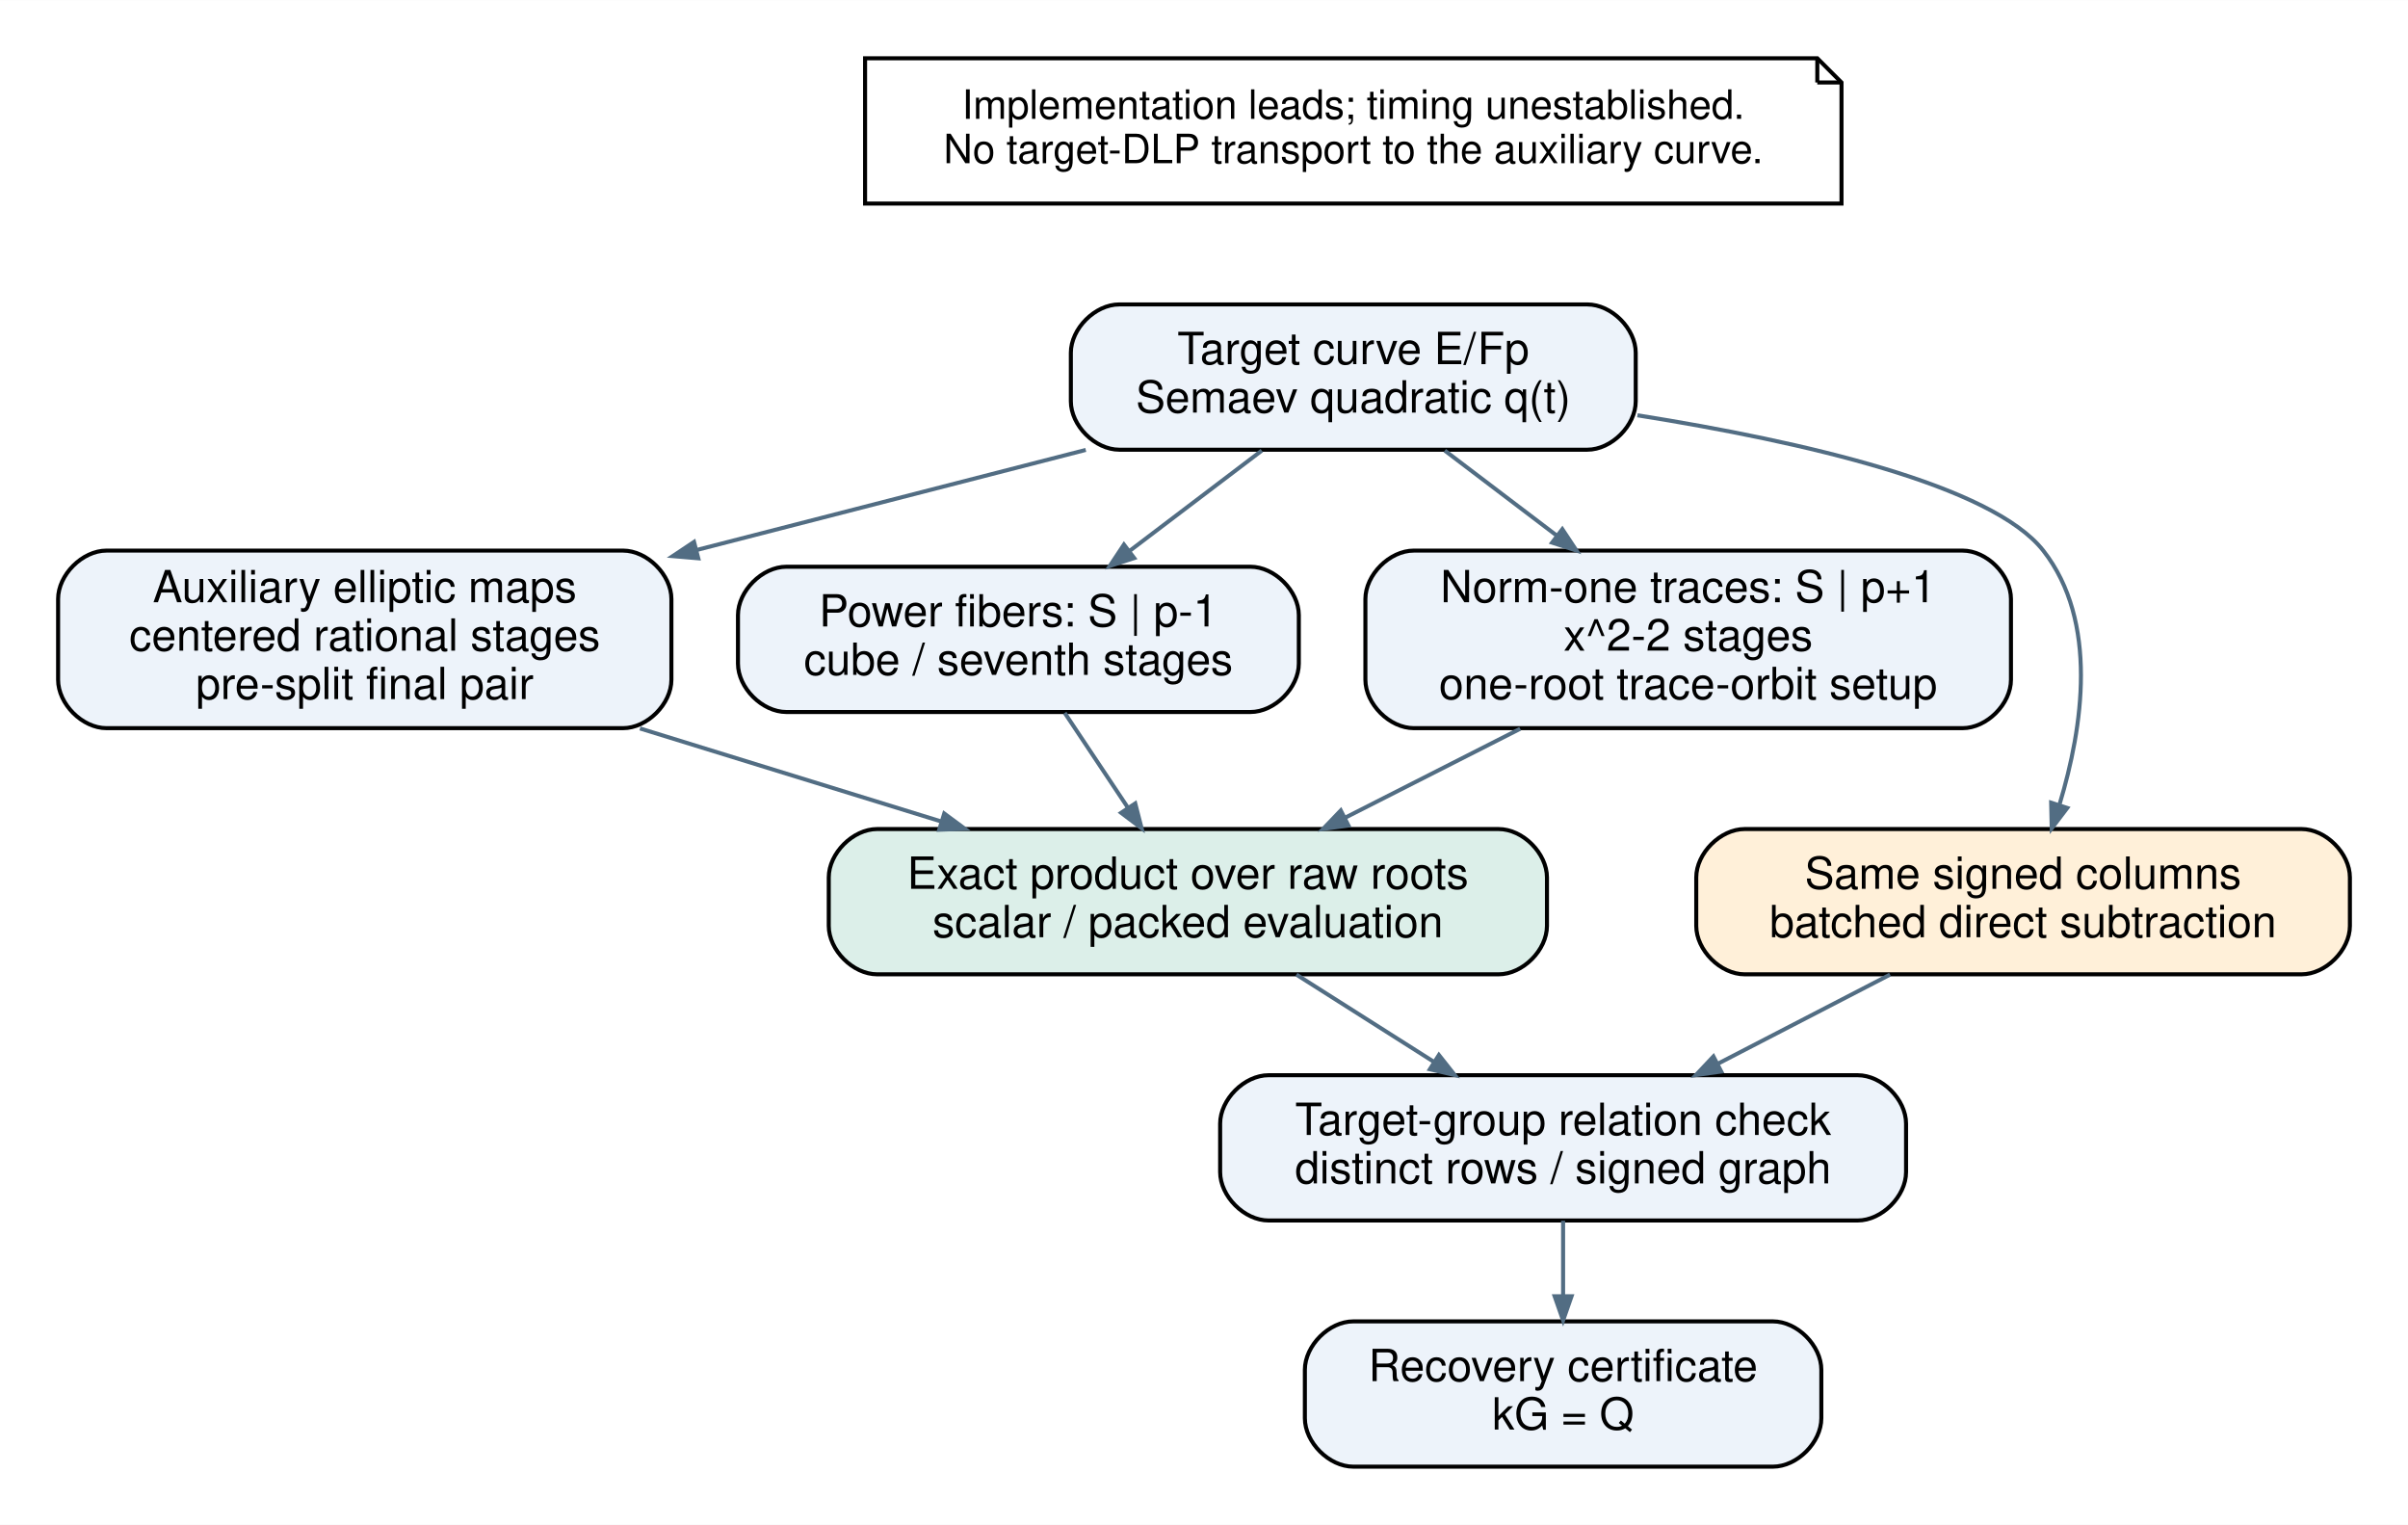
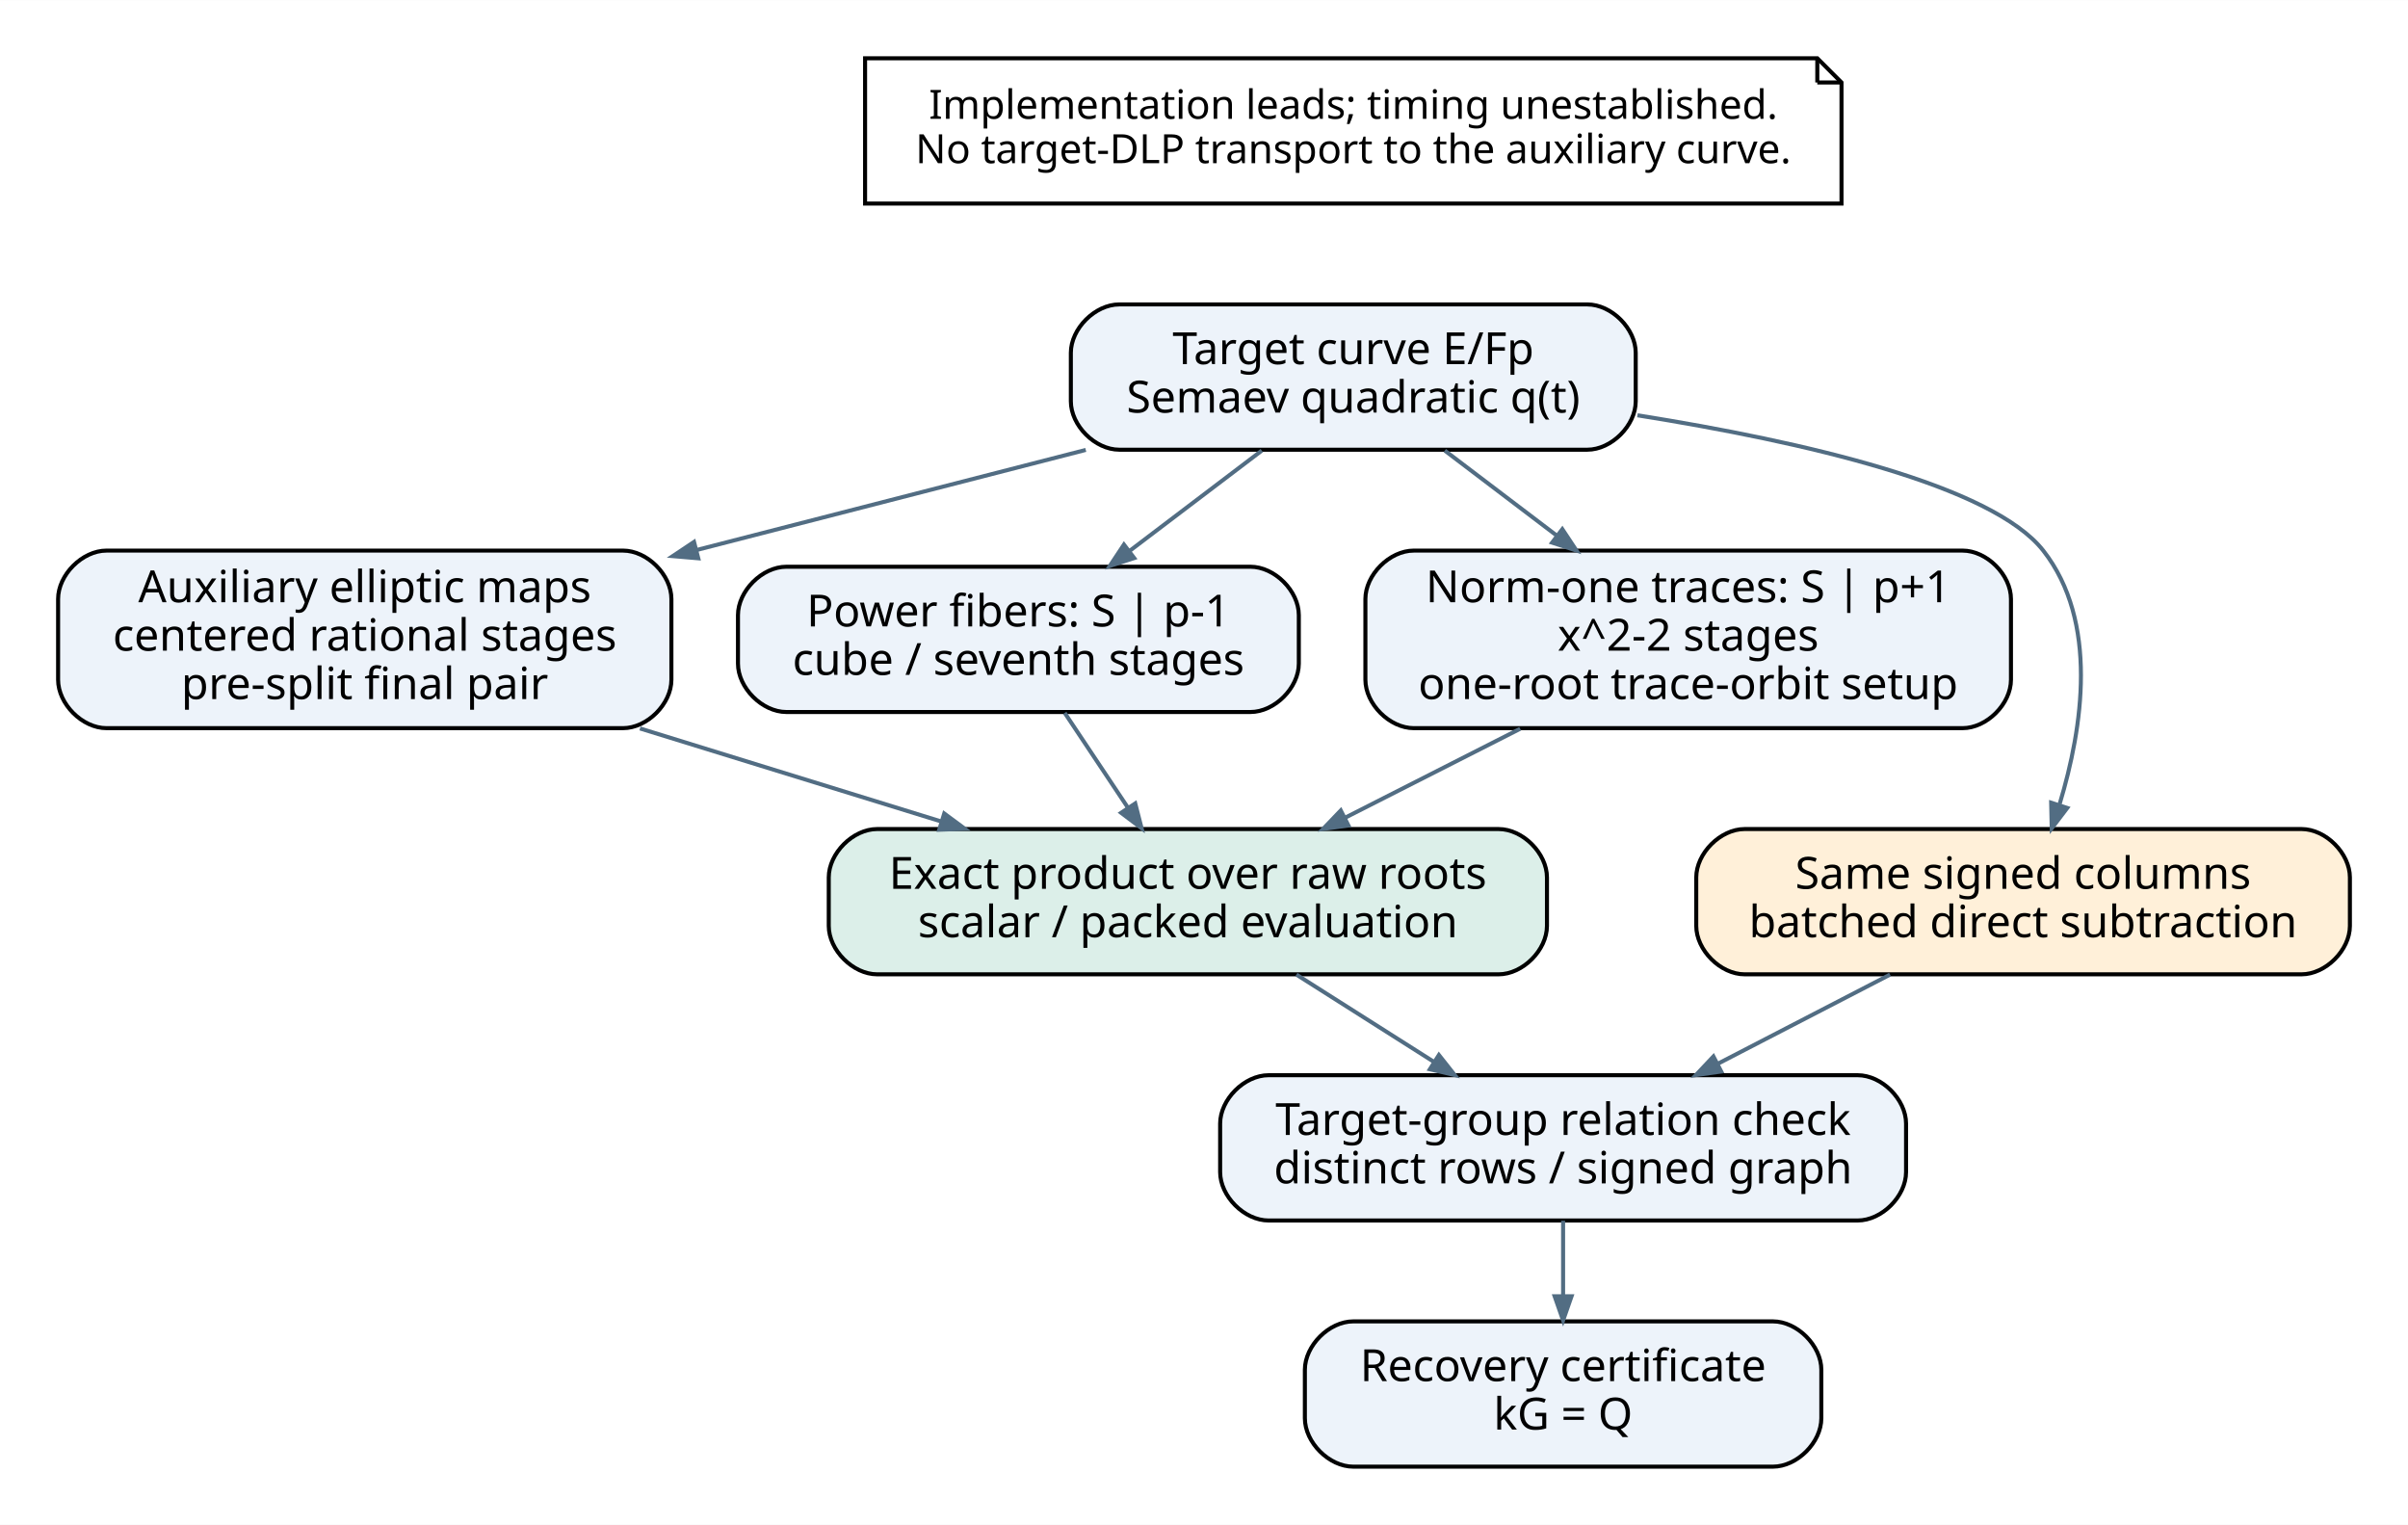
<svg xmlns="http://www.w3.org/2000/svg" width="597pt" height="378pt" viewBox="0.00 0.00 596.80 377.80">
  <g id="graph0" class="graph" transform="scale(1 1) rotate(0) translate(14.4 363.4)">
    <polygon fill="white" stroke="transparent" points="-14.4,14.4 -14.4,-363.4 582.4,-363.4 582.4,14.4 -14.4,14.4" />
    <g id="node1" class="node">
      <path fill="#edf3fa" stroke="black" d="M379,-288C379,-288 263,-288 263,-288 257,-288 251,-282 251,-276 251,-276 251,-264 251,-264 251,-258 257,-252 263,-252 263,-252 379,-252 379,-252 385,-252 391,-258 391,-264 391,-264 391,-276 391,-276 391,-282 385,-288 379,-288" />
-       <text text-anchor="middle" x="321" y="-273.2" font-family="Helvetica,sans-Serif" font-size="11.00">Target curve E/Fp</text>
-       <text text-anchor="middle" x="321" y="-261.2" font-family="Helvetica,sans-Serif" font-size="11.00">Semaev quadratic q(t)</text>
+       <text text-anchor="middle" x="321" y="-273.2" font-family="DejaVu" font-size="11.00">Target curve E/Fp</text>
+       <text text-anchor="middle" x="321" y="-261.2" font-family="DejaVu" font-size="11.00">Semaev quadratic q(t)</text>
    </g>
    <g id="node2" class="node">
      <path fill="#edf3fa" stroke="black" d="M140,-227C140,-227 12,-227 12,-227 6,-227 0,-221 0,-215 0,-215 0,-195 0,-195 0,-189 6,-183 12,-183 12,-183 140,-183 140,-183 146,-183 152,-189 152,-195 152,-195 152,-215 152,-215 152,-221 146,-227 140,-227" />
-       <text text-anchor="middle" x="76" y="-214.2" font-family="Helvetica,sans-Serif" font-size="11.00">Auxiliary elliptic maps</text>
-       <text text-anchor="middle" x="76" y="-202.2" font-family="Helvetica,sans-Serif" font-size="11.00">centered rational stages</text>
-       <text text-anchor="middle" x="76" y="-190.2" font-family="Helvetica,sans-Serif" font-size="11.00">pre-split final pair</text>
+       <text text-anchor="middle" x="76" y="-214.2" font-family="DejaVu" font-size="11.00">Auxiliary elliptic maps</text>
+       <text text-anchor="middle" x="76" y="-202.2" font-family="DejaVu" font-size="11.00">centered rational stages</text>
+       <text text-anchor="middle" x="76" y="-190.2" font-family="DejaVu" font-size="11.00">pre-split final pair</text>
    </g>
    <g id="edge2" class="edge">
      <path fill="none" stroke="#526d83" d="M254.7,-251.95C224.95,-244.3 189.55,-235.2 158.14,-227.12" />
      <polygon fill="#526d83" stroke="#526d83" points="158.66,-225.09 152.32,-225.63 157.61,-229.15 158.66,-225.09" />
    </g>
    <g id="node3" class="node">
      <path fill="#edf3fa" stroke="black" d="M295.5,-223C295.5,-223 180.5,-223 180.5,-223 174.5,-223 168.5,-217 168.5,-211 168.5,-211 168.5,-199 168.5,-199 168.5,-193 174.5,-187 180.5,-187 180.5,-187 295.5,-187 295.5,-187 301.5,-187 307.5,-193 307.5,-199 307.5,-199 307.5,-211 307.5,-211 307.5,-217 301.5,-223 295.5,-223" />
-       <text text-anchor="middle" x="238" y="-208.2" font-family="Helvetica,sans-Serif" font-size="11.00">Power fibers: S | p-1</text>
-       <text text-anchor="middle" x="238" y="-196.2" font-family="Helvetica,sans-Serif" font-size="11.00">cube / seventh stages</text>
+       <text text-anchor="middle" x="238" y="-208.2" font-family="DejaVu" font-size="11.00">Power fibers: S | p-1</text>
+       <text text-anchor="middle" x="238" y="-196.2" font-family="DejaVu" font-size="11.00">cube / seventh stages</text>
    </g>
    <g id="edge3" class="edge">
      <path fill="none" stroke="#526d83" d="M298.32,-251.78C288.16,-244.08 276.1,-234.92 265.44,-226.83" />
      <polygon fill="#526d83" stroke="#526d83" points="266.7,-225.15 260.65,-223.19 264.16,-228.49 266.7,-225.15" />
    </g>
    <g id="node4" class="node">
      <path fill="#edf3fa" stroke="black" d="M472,-227C472,-227 336,-227 336,-227 330,-227 324,-221 324,-215 324,-215 324,-195 324,-195 324,-189 330,-183 336,-183 336,-183 472,-183 472,-183 478,-183 484,-189 484,-195 484,-195 484,-215 484,-215 484,-221 478,-227 472,-227" />
-       <text text-anchor="middle" x="404" y="-214.2" font-family="Helvetica,sans-Serif" font-size="11.00">Norm-one traces: S | p+1</text>
-       <text text-anchor="middle" x="404" y="-202.2" font-family="Helvetica,sans-Serif" font-size="11.00">x^2-2 stages</text>
-       <text text-anchor="middle" x="404" y="-190.2" font-family="Helvetica,sans-Serif" font-size="11.00">one-root trace-orbit setup</text>
+       <text text-anchor="middle" x="404" y="-214.2" font-family="DejaVu" font-size="11.00">Norm-one traces: S | p+1</text>
+       <text text-anchor="middle" x="404" y="-202.2" font-family="DejaVu" font-size="11.00">x^2-2 stages</text>
+       <text text-anchor="middle" x="404" y="-190.2" font-family="DejaVu" font-size="11.00">one-root trace-orbit setup</text>
    </g>
    <g id="edge4" class="edge">
      <path fill="none" stroke="#526d83" d="M343.68,-251.78C352.26,-245.27 362.21,-237.72 371.52,-230.65" />
      <polygon fill="#526d83" stroke="#526d83" points="372.81,-232.31 376.32,-227.01 370.27,-228.97 372.81,-232.31" />
    </g>
    <g id="node6" class="node">
      <path fill="#fff0d9" stroke="black" d="M556,-158C556,-158 418,-158 418,-158 412,-158 406,-152 406,-146 406,-146 406,-134 406,-134 406,-128 412,-122 418,-122 418,-122 556,-122 556,-122 562,-122 568,-128 568,-134 568,-134 568,-146 568,-146 568,-152 562,-158 556,-158" />
-       <text text-anchor="middle" x="487" y="-143.2" font-family="Helvetica,sans-Serif" font-size="11.00">Same signed columns</text>
-       <text text-anchor="middle" x="487" y="-131.2" font-family="Helvetica,sans-Serif" font-size="11.00">batched direct subtraction</text>
+       <text text-anchor="middle" x="487" y="-143.2" font-family="DejaVu" font-size="11.00">Same signed columns</text>
+       <text text-anchor="middle" x="487" y="-131.2" font-family="DejaVu" font-size="11.00">batched direct subtraction</text>
    </g>
    <g id="edge5" class="edge">
      <path fill="none" stroke="#526d83" d="M391.42,-260.53C432.76,-253.95 479.31,-243.18 492,-227 505.76,-209.45 501.79,-183.16 496.08,-164.27" />
      <polygon fill="#526d83" stroke="#526d83" points="497.95,-163.23 494.1,-158.17 493.96,-164.53 497.95,-163.23" />
    </g>
    <g id="node5" class="node">
      <path fill="#dcefe9" stroke="black" d="M357,-158C357,-158 203,-158 203,-158 197,-158 191,-152 191,-146 191,-146 191,-134 191,-134 191,-128 197,-122 203,-122 203,-122 357,-122 357,-122 363,-122 369,-128 369,-134 369,-134 369,-146 369,-146 369,-152 363,-158 357,-158" />
-       <text text-anchor="middle" x="280" y="-143.2" font-family="Helvetica,sans-Serif" font-size="11.00">Exact product over raw roots</text>
-       <text text-anchor="middle" x="280" y="-131.2" font-family="Helvetica,sans-Serif" font-size="11.00">scalar / packed evaluation</text>
+       <text text-anchor="middle" x="280" y="-143.2" font-family="DejaVu" font-size="11.00">Exact product over raw roots</text>
+       <text text-anchor="middle" x="280" y="-131.2" font-family="DejaVu" font-size="11.00">scalar / packed evaluation</text>
    </g>
    <g id="edge6" class="edge">
      <path fill="none" stroke="#526d83" d="M144.21,-182.93C168.34,-175.48 195.32,-167.15 218.83,-159.89" />
      <polygon fill="#526d83" stroke="#526d83" points="219.62,-161.85 224.73,-158.07 218.38,-157.83 219.62,-161.85" />
    </g>
    <g id="edge7" class="edge">
      <path fill="none" stroke="#526d83" d="M249.48,-186.78C254.29,-179.56 259.95,-171.07 265.09,-163.37" />
      <polygon fill="#526d83" stroke="#526d83" points="266.96,-164.35 268.54,-158.19 263.46,-162.02 266.96,-164.35" />
    </g>
    <g id="edge8" class="edge">
      <path fill="none" stroke="#526d83" d="M362.36,-182.85C348.33,-175.71 332.72,-167.79 318.9,-160.77" />
      <polygon fill="#526d83" stroke="#526d83" points="319.8,-158.87 313.5,-158.02 317.9,-162.61 319.8,-158.87" />
    </g>
    <g id="node7" class="node">
      <path fill="#edf3fa" stroke="black" d="M446,-97C446,-97 300,-97 300,-97 294,-97 288,-91 288,-85 288,-85 288,-73 288,-73 288,-67 294,-61 300,-61 300,-61 446,-61 446,-61 452,-61 458,-67 458,-73 458,-73 458,-85 458,-85 458,-91 452,-97 446,-97" />
-       <text text-anchor="middle" x="373" y="-82.2" font-family="Helvetica,sans-Serif" font-size="11.00">Target-group relation check</text>
-       <text text-anchor="middle" x="373" y="-70.2" font-family="Helvetica,sans-Serif" font-size="11.00">distinct rows / signed graph</text>
+       <text text-anchor="middle" x="373" y="-82.2" font-family="DejaVu" font-size="11.00">Target-group relation check</text>
+       <text text-anchor="middle" x="373" y="-70.2" font-family="DejaVu" font-size="11.00">distinct rows / signed graph</text>
    </g>
    <g id="edge9" class="edge">
      <path fill="none" stroke="#526d83" d="M306.9,-121.93C317.5,-115.21 329.77,-107.43 340.84,-100.4" />
      <polygon fill="#526d83" stroke="#526d83" points="342.22,-102.01 346.16,-97.03 339.97,-98.47 342.22,-102.01" />
    </g>
    <g id="edge10" class="edge">
      <path fill="none" stroke="#526d83" d="M454.03,-121.93C440.67,-115.02 425.17,-107 411.32,-99.83" />
      <polygon fill="#526d83" stroke="#526d83" points="412.19,-97.92 405.9,-97.03 410.26,-101.65 412.19,-97.92" />
    </g>
    <g id="node8" class="node">
      <path fill="#edf3fa" stroke="black" d="M425,-36C425,-36 321,-36 321,-36 315,-36 309,-30 309,-24 309,-24 309,-12 309,-12 309,-6 315,0 321,0 321,0 425,0 425,0 431,0 437,-6 437,-12 437,-12 437,-24 437,-24 437,-30 431,-36 425,-36" />
-       <text text-anchor="middle" x="373" y="-21.2" font-family="Helvetica,sans-Serif" font-size="11.00">Recovery certificate</text>
-       <text text-anchor="middle" x="373" y="-9.2" font-family="Helvetica,sans-Serif" font-size="11.00">kG = Q</text>
+       <text text-anchor="middle" x="373" y="-21.2" font-family="DejaVu" font-size="11.00">Recovery certificate</text>
+       <text text-anchor="middle" x="373" y="-9.2" font-family="DejaVu" font-size="11.00">kG = Q</text>
    </g>
    <g id="edge11" class="edge">
      <path fill="none" stroke="#526d83" d="M373,-60.93C373,-55.12 373,-48.51 373,-42.28" />
      <polygon fill="#526d83" stroke="#526d83" points="375.1,-42.23 373,-36.23 370.9,-42.23 375.1,-42.23" />
    </g>
    <g id="node9" class="node">
      <polygon fill="#ffffff" stroke="black" points="436,-349 200,-349 200,-313 442,-313 442,-343 436,-349" />
      <polyline fill="none" stroke="black" points="436,-349 436,-343 " />
      <polyline fill="none" stroke="black" points="442,-343 436,-343 " />
-       <text text-anchor="middle" x="321" y="-334" font-family="Helvetica,sans-Serif" font-size="10.00">Implementation leads; timing unestablished.</text>
-       <text text-anchor="middle" x="321" y="-323" font-family="Helvetica,sans-Serif" font-size="10.00">No target-DLP transport to the auxiliary curve.</text>
+       <text text-anchor="middle" x="321" y="-334" font-family="DejaVu" font-size="10.00">Implementation leads; timing unestablished.</text>
+       <text text-anchor="middle" x="321" y="-323" font-family="DejaVu" font-size="10.00">No target-DLP transport to the auxiliary curve.</text>
    </g>
  </g>
</svg>
